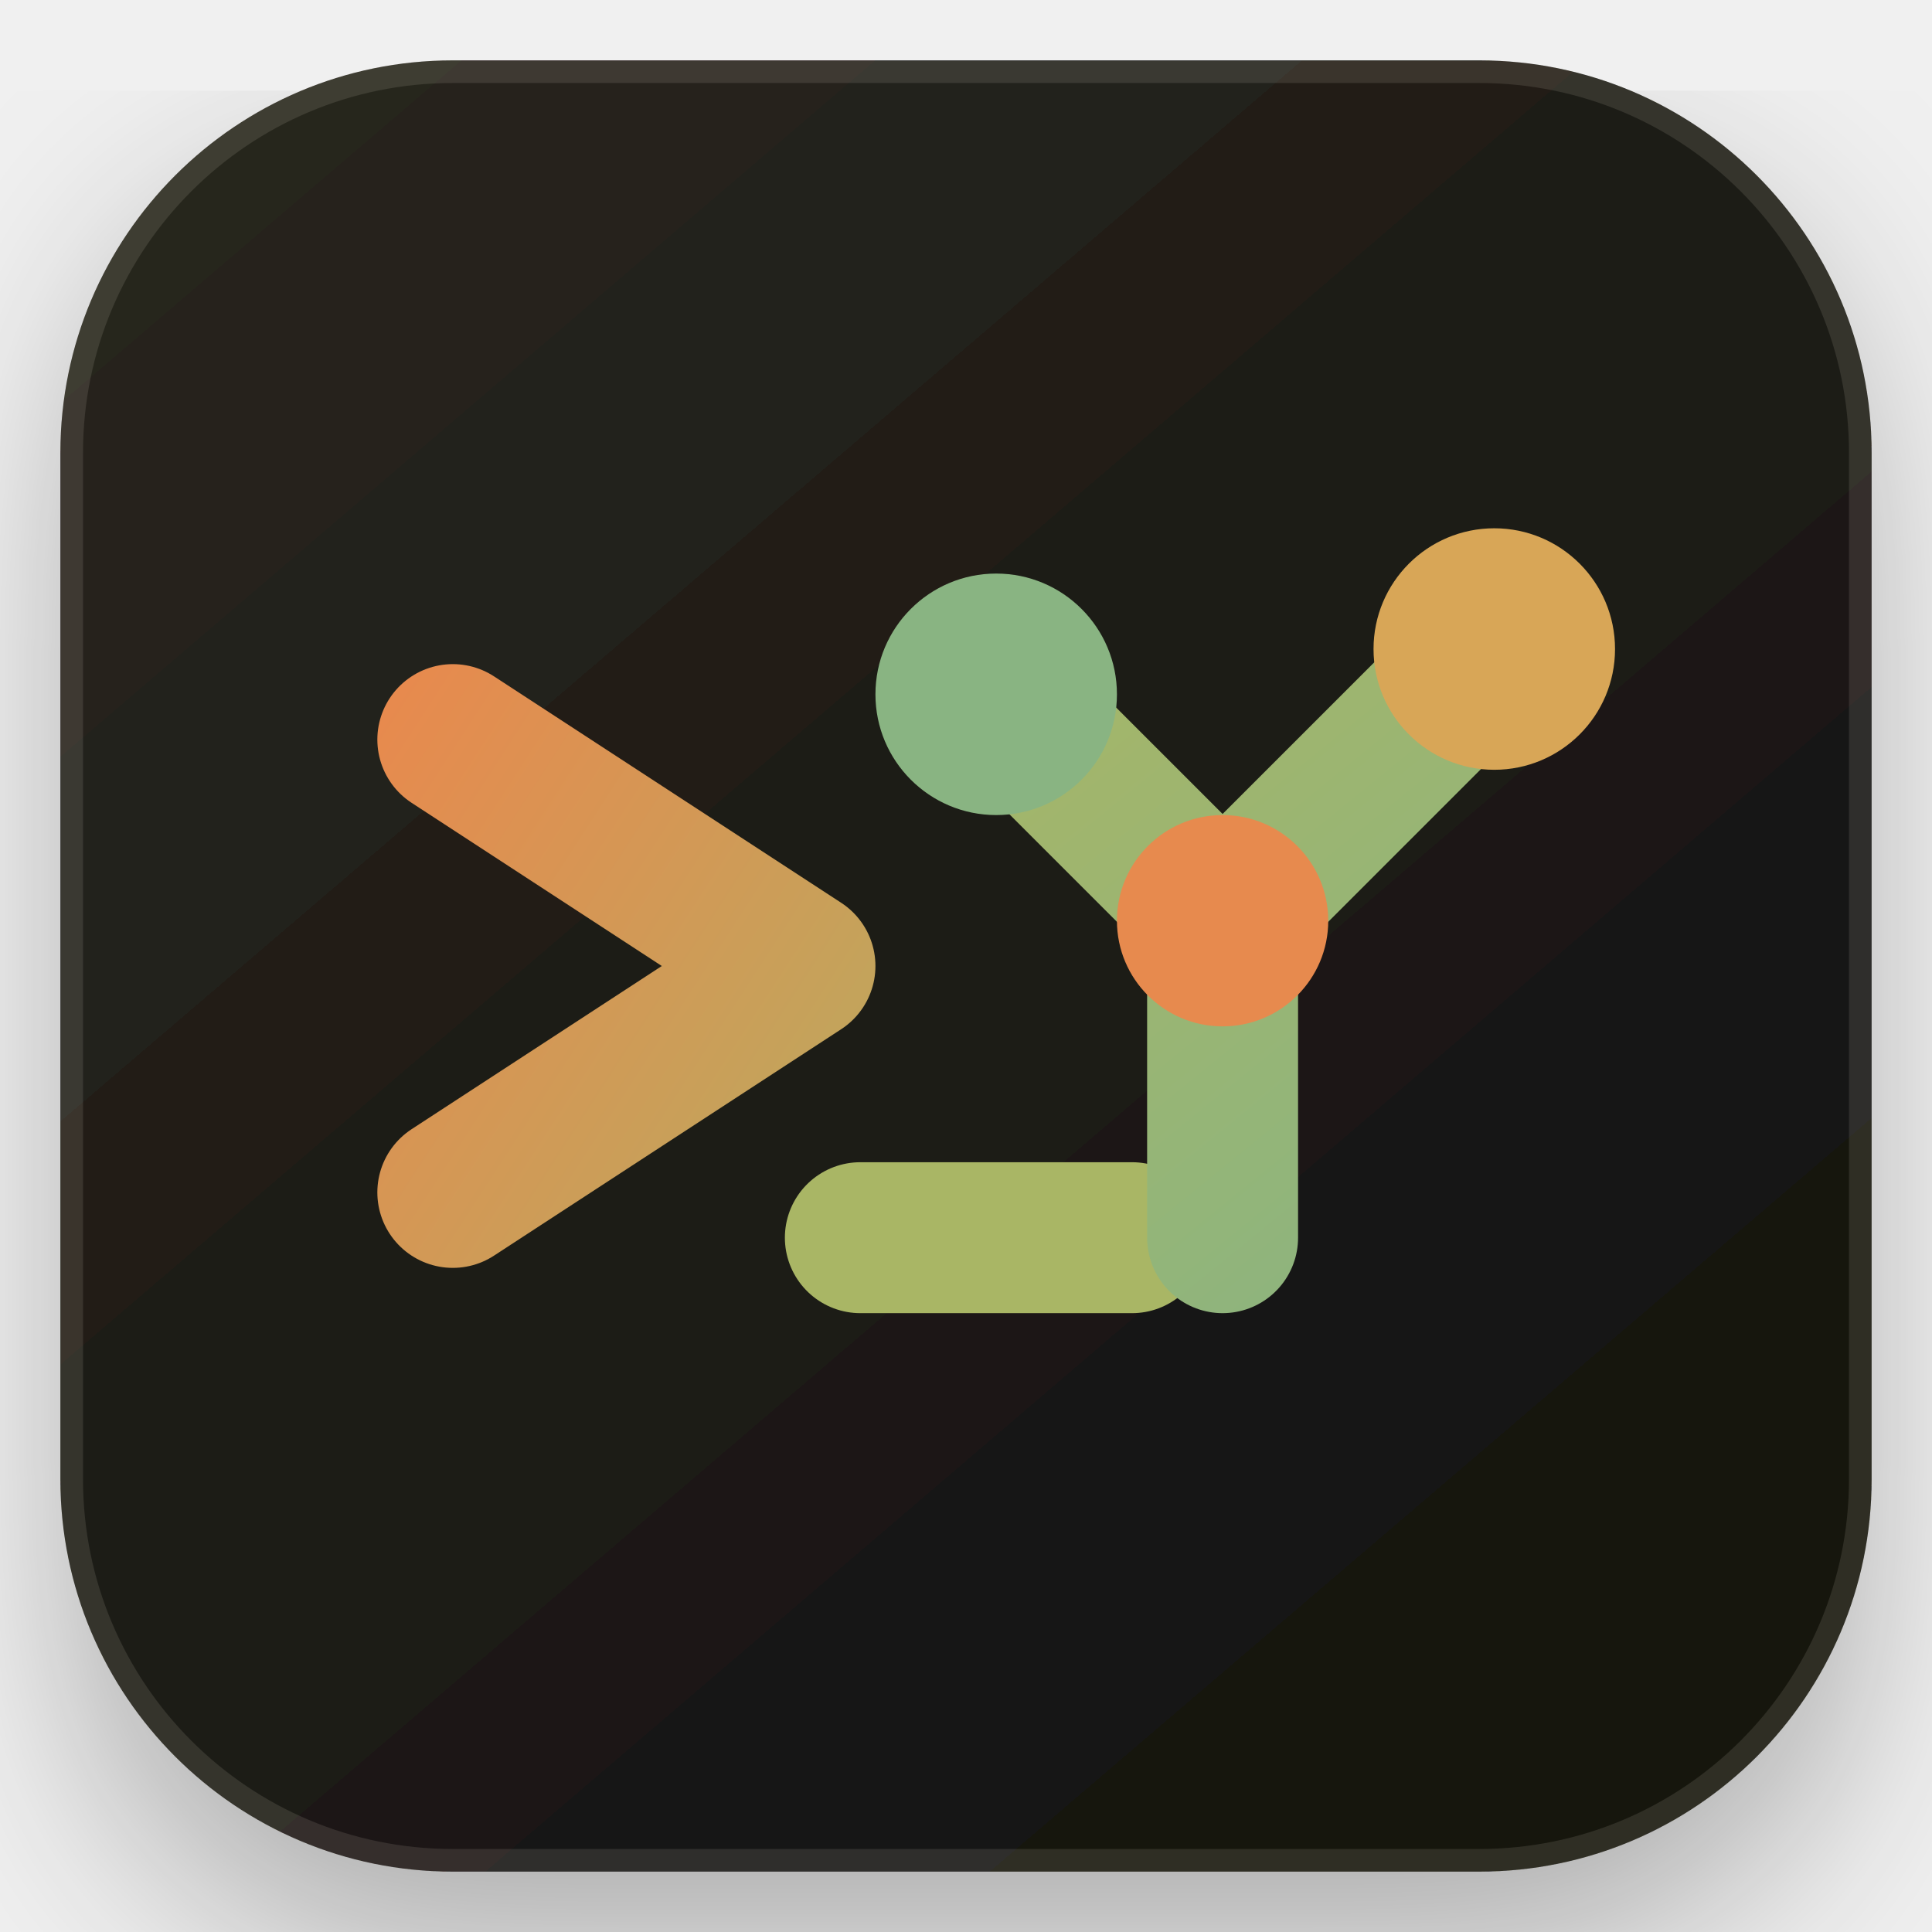
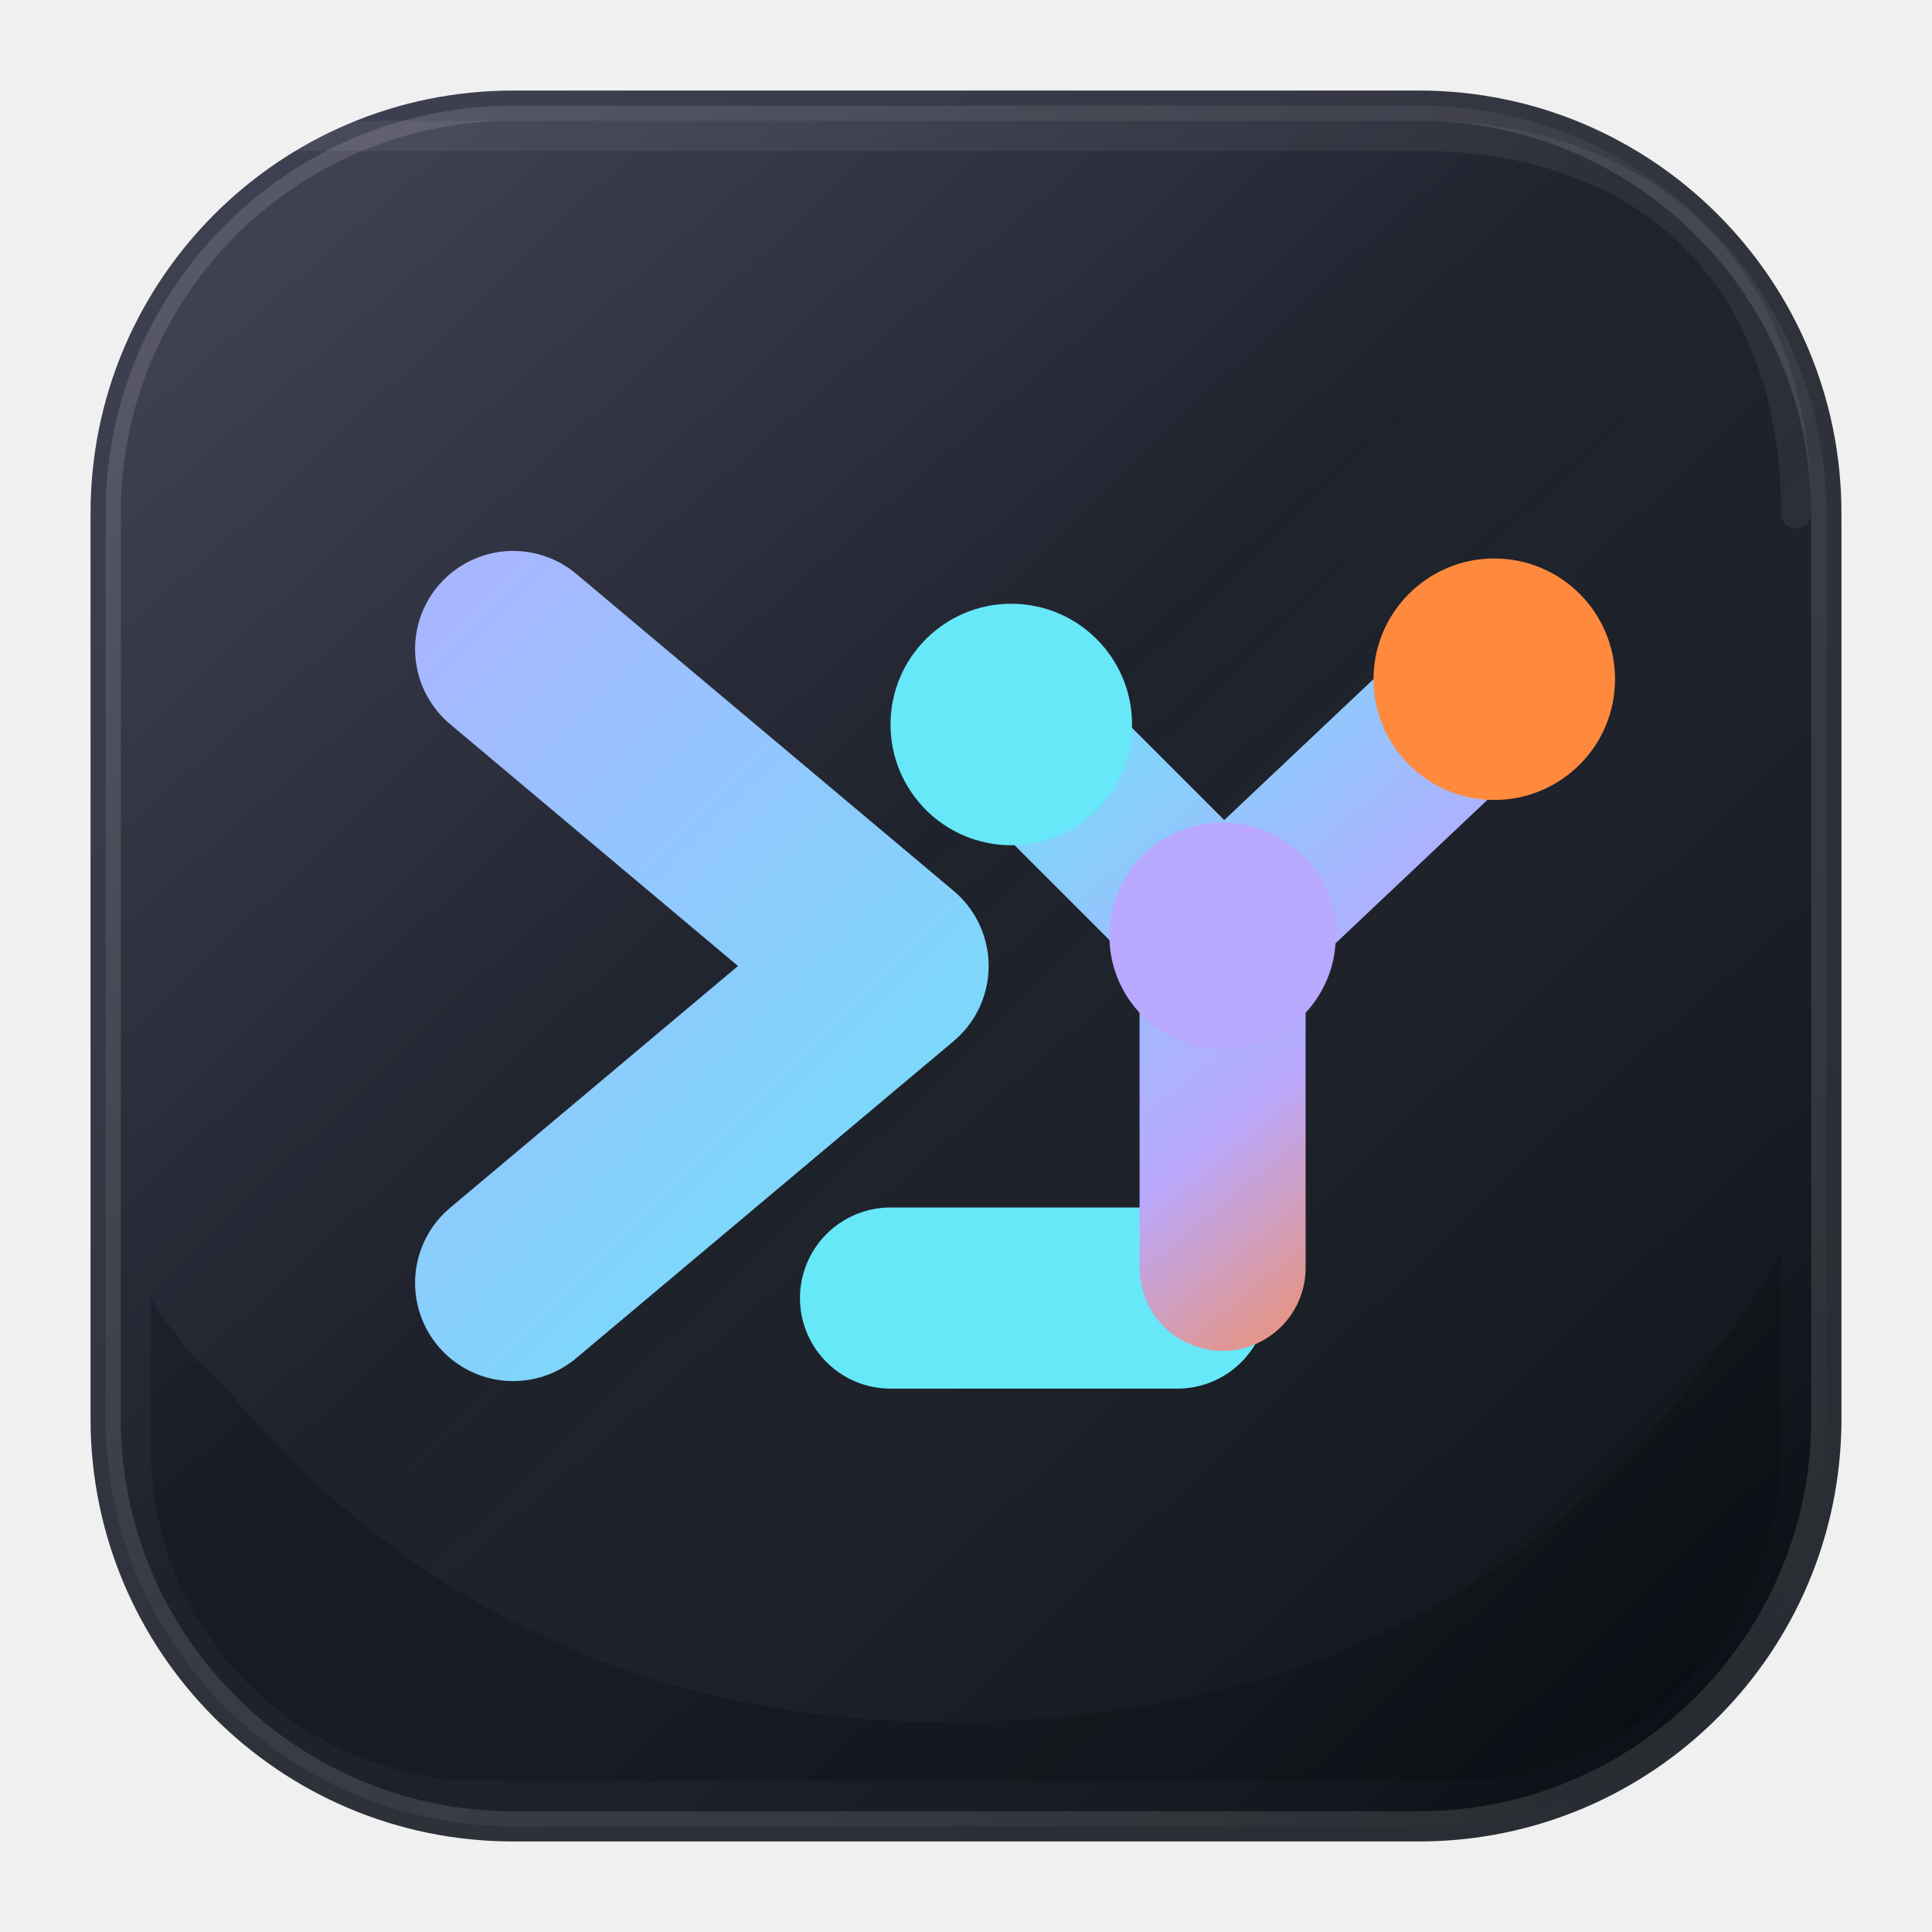
<svg xmlns="http://www.w3.org/2000/svg" viewBox="0 0 128 128">
  <defs>
-     <linearGradient id="bg" x1="18" y1="10" x2="112" y2="120" gradientUnits="userSpaceOnUse">
-       <stop offset="0" stop-color="#28251e" />
-       <stop offset="0.55" stop-color="#1b1a15" />
-       <stop offset="1" stop-color="#15140f" />
+     <linearGradient id="bg" x1="18" y1="10" x2="112" y2="118" gradientUnits="userSpaceOnUse">
+       <stop offset="0" stop-color="#24263a" />
+       <stop offset="0.52" stop-color="#131720" />
+       <stop offset="1" stop-color="#0b1118" />
    </linearGradient>
-     <linearGradient id="prompt" x1="25" y1="48" x2="79" y2="83" gradientUnits="userSpaceOnUse">
-       <stop offset="0" stop-color="#e78a4e" />
-       <stop offset="1" stop-color="#a9b665" />
+     <linearGradient id="face" x1="12" y1="8" x2="116" y2="116" gradientUnits="userSpaceOnUse">
+       <stop offset="0" stop-color="#ffffff" stop-opacity="0.14" />
+       <stop offset="0.46" stop-color="#ffffff" stop-opacity="0.04" />
+       <stop offset="1" stop-color="#000000" stop-opacity="0.16" />
    </linearGradient>
-     <linearGradient id="branch" x1="66" y1="36" x2="105" y2="84" gradientUnits="userSpaceOnUse">
-       <stop offset="0" stop-color="#a9b665" />
-       <stop offset="1" stop-color="#89b482" />
+     <linearGradient id="prompt" x1="30" y1="41" x2="76" y2="87" gradientUnits="userSpaceOnUse">
+       <stop offset="0" stop-color="#a7b7ff" />
+       <stop offset="1" stop-color="#67e8f9" />
    </linearGradient>
-     <filter id="softShadow" x="-20%" y="-20%" width="140%" height="140%">
-       <feDropShadow dx="0" dy="6" stdDeviation="7" flood-color="#000000" flood-opacity="0.28" />
-     </filter>
+     <linearGradient id="branch" x1="66" y1="43" x2="101" y2="85" gradientUnits="userSpaceOnUse">
+       <stop offset="0" stop-color="#67e8f9" />
+       <stop offset="0.62" stop-color="#b9a8ff" />
+       <stop offset="1" stop-color="#ff8a3d" />
+     </linearGradient>
  </defs>
-   <rect x="4" y="4" width="120" height="120" rx="26" fill="url(#bg)" filter="url(#softShadow)" />
-   <rect x="4.75" y="4.75" width="118.5" height="118.5" rx="25.25" fill="none" stroke="#ece3d4" stroke-opacity="0.12" stroke-width="1.5" />
-   <path d="M30 49L53 64L30 79" fill="none" stroke="url(#prompt)" stroke-width="10" stroke-linecap="round" stroke-linejoin="round" />
-   <path d="M57 82H75" fill="none" stroke="#a9b665" stroke-width="10" stroke-linecap="round" />
-   <path d="M81 82V61M81 61L66 46M81 61L99 43" fill="none" stroke="url(#branch)" stroke-width="10" stroke-linecap="round" stroke-linejoin="round" />
-   <circle cx="66" cy="46" r="8" fill="#89b482" />
-   <circle cx="99" cy="43" r="8" fill="#d8a657" />
-   <circle cx="81" cy="61" r="7" fill="#e78a4e" />
+   <rect x="6" y="6" width="116" height="116" rx="28" fill="url(#bg)" />
+   <rect x="7" y="7" width="114" height="114" rx="27" fill="url(#face)" />
+   <path d="M15 92C30 110 51 117 76 113C94 110 108 100 118 83V96C118 108.15 108.15 118 96 118H32C19.85 118 10 108.15 10 96V86C11.26 88.14 12.93 90.14 15 92Z" fill="#060a0f" opacity="0.28" />
+   <rect x="7" y="7" width="114" height="114" rx="27" fill="none" stroke="#ffffff" stroke-opacity="0.12" stroke-width="2" />
+   <path d="M18 9H94C109.46 9 119 18.54 119 34" fill="none" stroke="#ffffff" stroke-opacity="0.06" stroke-width="2" stroke-linecap="round" />
+   <path d="M34 43L59 64L34 85" fill="none" stroke="url(#prompt)" stroke-width="13" stroke-linecap="round" stroke-linejoin="round" />
+   <path d="M59 86H78" fill="none" stroke="#67e8f9" stroke-width="12" stroke-linecap="round" />
+   <path d="M81 84V62M81 62L67 48M81 62L99 45" fill="none" stroke="url(#branch)" stroke-width="11" stroke-linecap="round" stroke-linejoin="round" />
+   <circle cx="67" cy="48" r="8" fill="#67e8f9" />
+   <circle cx="99" cy="45" r="8" fill="#ff8a3d" />
+   <circle cx="81" cy="62" r="7.5" fill="#b9a8ff" />
</svg>
